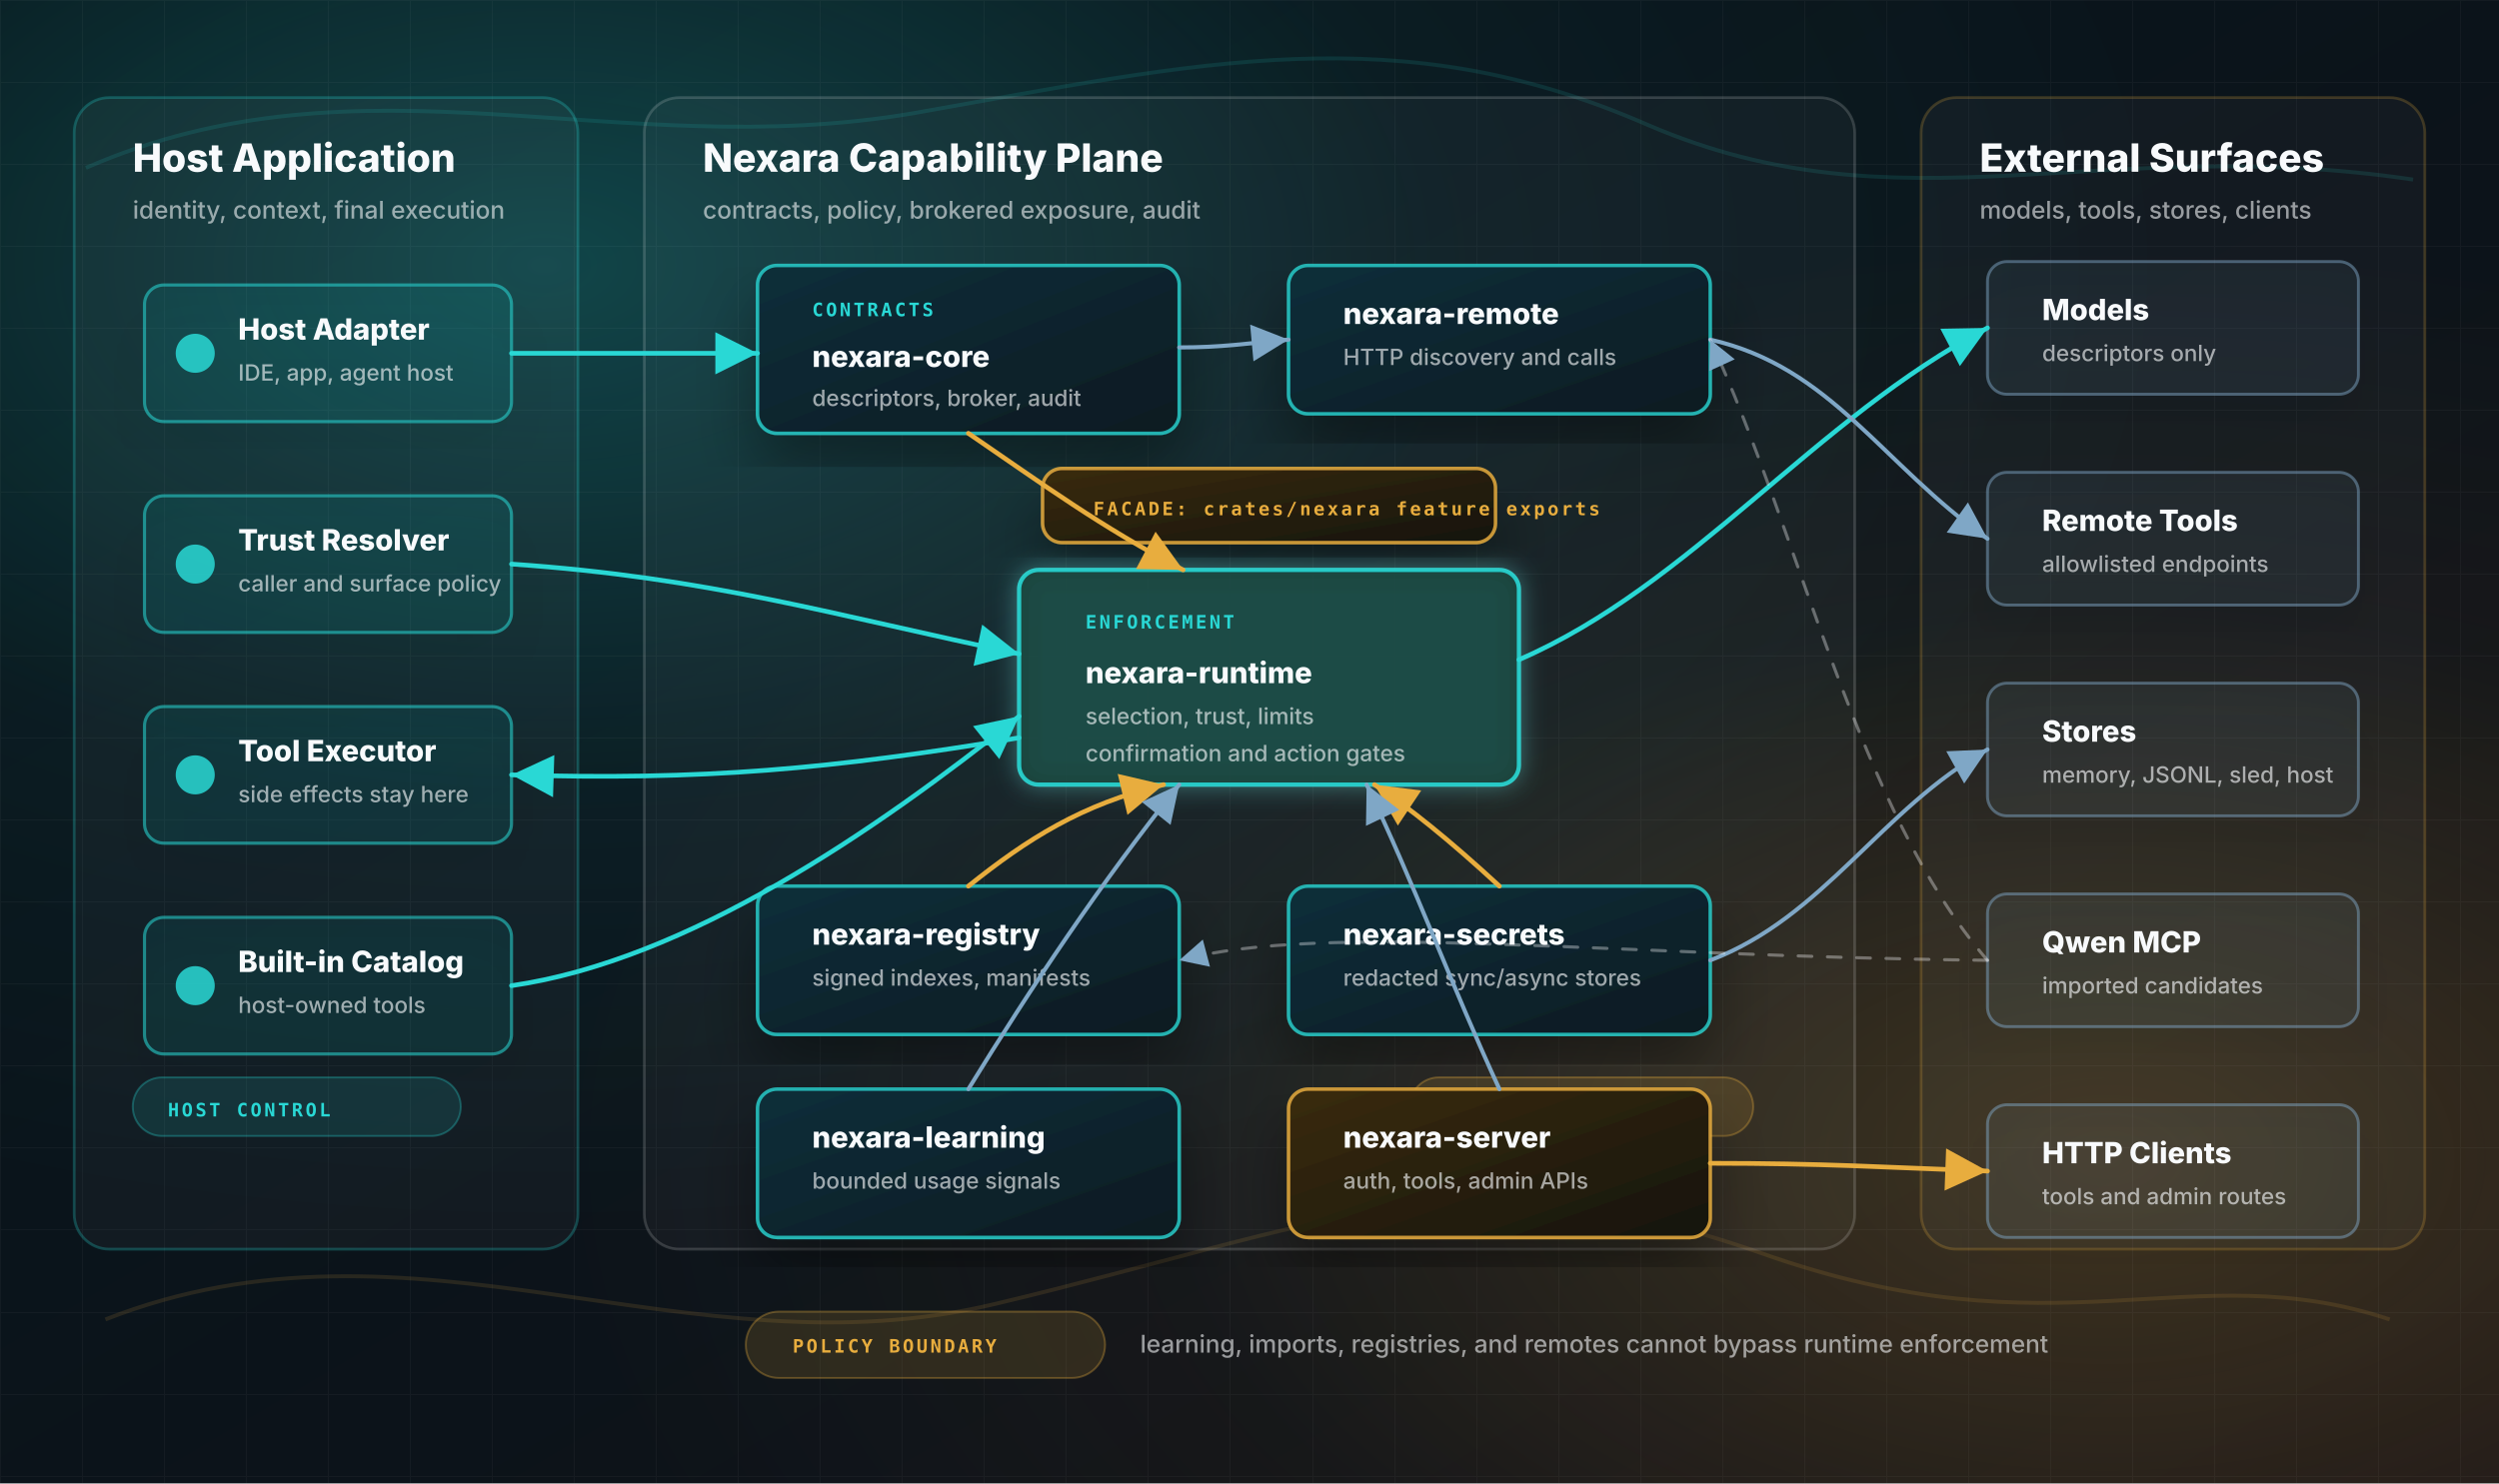
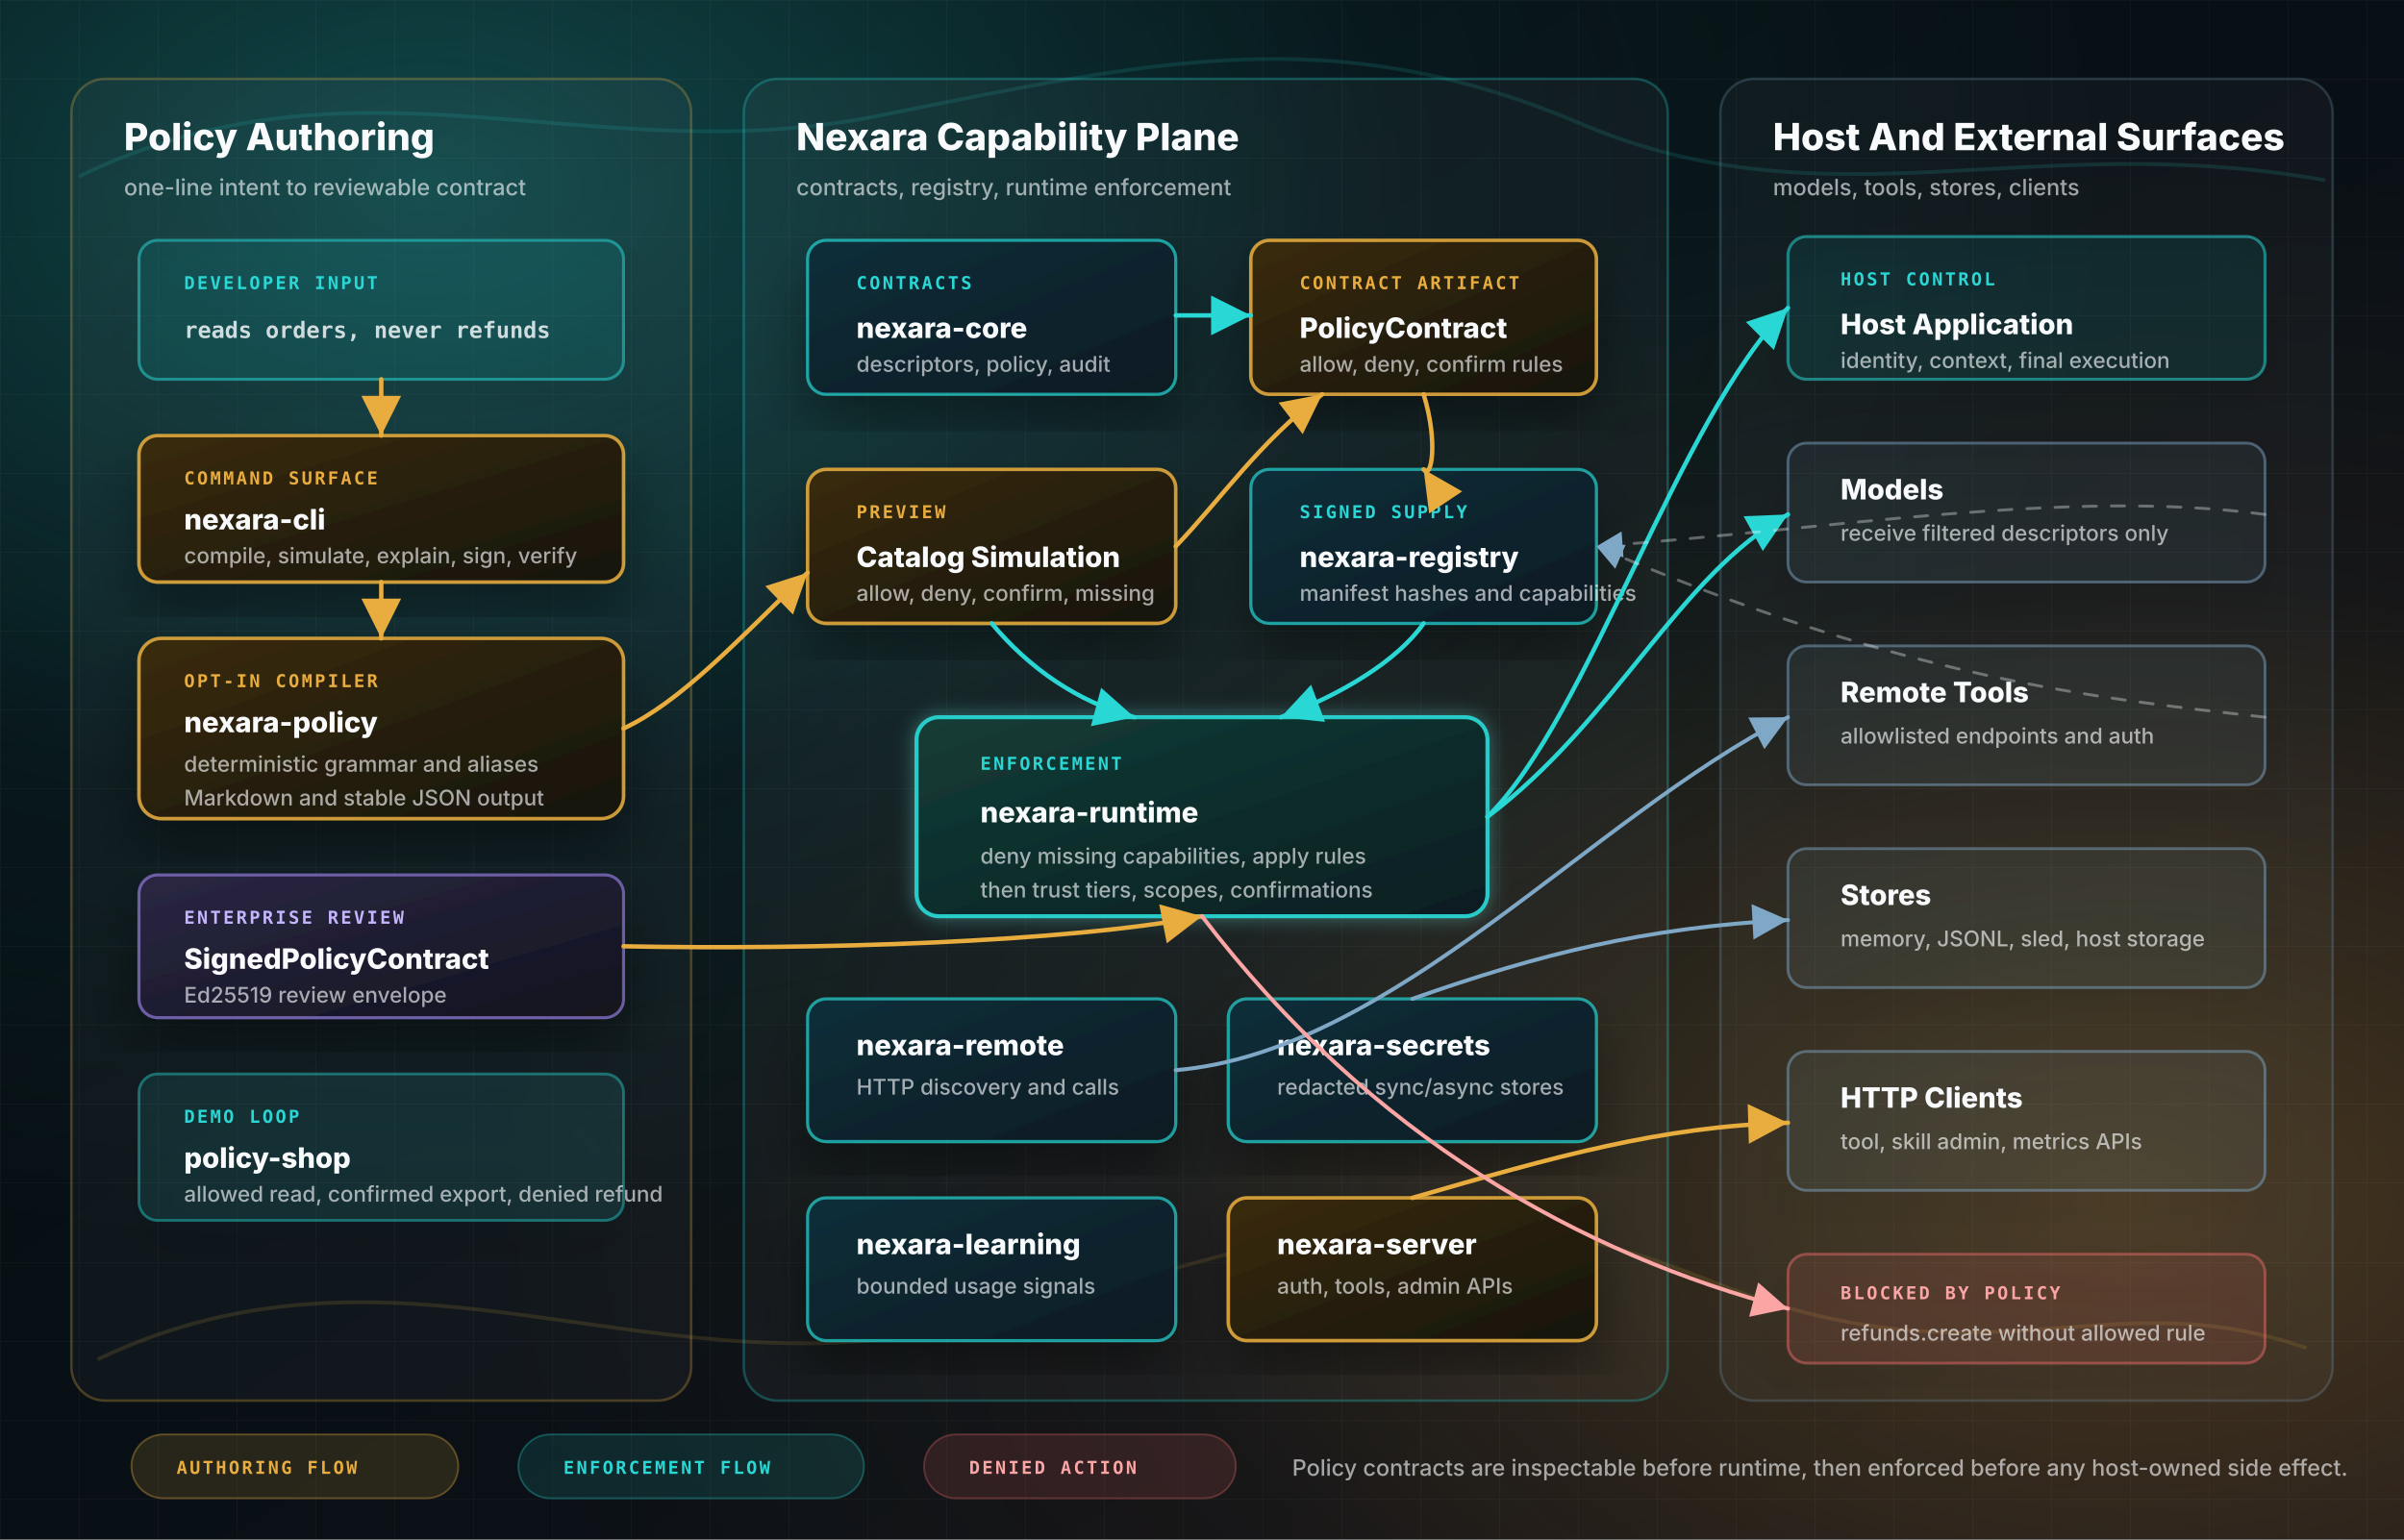
- <svg xmlns="http://www.w3.org/2000/svg" width="1280" height="760" viewBox="0 0 1280 760" role="img" aria-labelledby="title desc">
+ <svg xmlns="http://www.w3.org/2000/svg" width="1280" height="820" viewBox="0 0 1280 820" role="img" aria-labelledby="title desc">
  <defs>
    <linearGradient id="bg" x1="0" y1="0" x2="1" y2="1">
-       <stop offset="0%" stop-color="#071015" />
-       <stop offset="42%" stop-color="#0a141b" />
-       <stop offset="100%" stop-color="#121016" />
-     </linearGradient>
-     <radialGradient id="cyanGlow" cx="22%" cy="18%" r="65%">
-       <stop offset="0%" stop-color="#29d8d5" stop-opacity=".26" />
-       <stop offset="55%" stop-color="#29d8d5" stop-opacity=".05" />
+       <stop offset="0%" stop-color="#05080b" />
+       <stop offset="44%" stop-color="#071015" />
+       <stop offset="100%" stop-color="#141017" />
+     </linearGradient>
+     <radialGradient id="cyanGlow" cx="18%" cy="12%" r="70%">
+       <stop offset="0%" stop-color="#29d8d5" stop-opacity=".30" />
+       <stop offset="58%" stop-color="#29d8d5" stop-opacity=".055" />
      <stop offset="100%" stop-color="#29d8d5" stop-opacity="0" />
    </radialGradient>
-     <radialGradient id="goldGlow" cx="84%" cy="78%" r="62%">
-       <stop offset="0%" stop-color="#e8ad3e" stop-opacity=".22" />
-       <stop offset="60%" stop-color="#e8ad3e" stop-opacity=".04" />
+     <radialGradient id="goldGlow" cx="88%" cy="78%" r="68%">
+       <stop offset="0%" stop-color="#e8ad3e" stop-opacity=".25" />
+       <stop offset="60%" stop-color="#e8ad3e" stop-opacity=".045" />
      <stop offset="100%" stop-color="#e8ad3e" stop-opacity="0" />
    </radialGradient>
    <linearGradient id="coreFill" x1="0" y1="0" x2="1" y2="1">
      <stop offset="0%" stop-color="#102f3a" />
      <stop offset="100%" stop-color="#0a1a22" />
    </linearGradient>
    <linearGradient id="policyFill" x1="0" y1="0" x2="1" y2="1">
      <stop offset="0%" stop-color="#3a2b11" />
      <stop offset="100%" stop-color="#15140e" />
    </linearGradient>
-     <filter id="shadow" x="-20%" y="-20%" width="140%" height="140%">
-       <feDropShadow dx="0" dy="18" stdDeviation="16" flood-color="#000000" flood-opacity=".36" />
+     <linearGradient id="runtimeFill" x1="0" y1="0" x2="1" y2="1">
+       <stop offset="0%" stop-color="#143d36" />
+       <stop offset="100%" stop-color="#091d21" />
+     </linearGradient>
+     <linearGradient id="reviewFill" x1="0" y1="0" x2="1" y2="1">
+       <stop offset="0%" stop-color="#2b2744" />
+       <stop offset="100%" stop-color="#11131d" />
+     </linearGradient>
+     <filter id="shadow" x="-22%" y="-24%" width="144%" height="148%">
+       <feDropShadow dx="0" dy="16" stdDeviation="15" flood-color="#000000" flood-opacity=".38" />
    </filter>
    <filter id="softGlow" x="-40%" y="-40%" width="180%" height="180%">
-       <feGaussianBlur stdDeviation="6" result="blur" />
-       <feColorMatrix in="blur" type="matrix" values="0 0 0 0 0.16 0 0 0 0 0.85 0 0 0 0 0.84 0 0 0 .42 0" />
+       <feGaussianBlur stdDeviation="5" result="blur" />
+       <feColorMatrix in="blur" type="matrix" values="0 0 0 0 0.16 0 0 0 0 0.85 0 0 0 0 0.84 0 0 0 .38 0" />
      <feMerge>
        <feMergeNode />
        <feMergeNode in="SourceGraphic" />
      </feMerge>
    </filter>
    <marker id="arrowCyan" markerWidth="13" markerHeight="13" refX="11" refY="6.5" orient="auto" markerUnits="strokeWidth">
      <path d="M2,2 L11,6.5 L2,11 Z" fill="#29d8d5" />
    </marker>
    <marker id="arrowGold" markerWidth="13" markerHeight="13" refX="11" refY="6.5" orient="auto" markerUnits="strokeWidth">
      <path d="M2,2 L11,6.5 L2,11 Z" fill="#e8ad3e" />
    </marker>
    <marker id="arrowBlue" markerWidth="13" markerHeight="13" refX="11" refY="6.5" orient="auto" markerUnits="strokeWidth">
      <path d="M2,2 L11,6.5 L2,11 Z" fill="#7fa7c6" />
    </marker>
+     <marker id="arrowRose" markerWidth="13" markerHeight="13" refX="11" refY="6.5" orient="auto" markerUnits="strokeWidth">
+       <path d="M2,2 L11,6.5 L2,11 Z" fill="#fca5a5" />
+     </marker>
    <pattern id="grid" width="42" height="42" patternUnits="userSpaceOnUse">
-       <path d="M42 0H0V42" fill="none" stroke="#ffffff" stroke-opacity=".045" stroke-width="1" />
+       <path d="M42 0H0V42" fill="none" stroke="#ffffff" stroke-opacity=".04" stroke-width="1" />
    </pattern>
    <style>
      .title { font: 800 20px ui-sans-serif, system-ui, -apple-system, BlinkMacSystemFont, "Segoe UI", sans-serif; fill: #f8fafc; }
-       .note { font: 500 12.5px ui-sans-serif, system-ui, -apple-system, BlinkMacSystemFont, "Segoe UI", sans-serif; fill: rgba(248, 250, 252, .58); }
-       .lane { fill: rgba(255,255,255,.035); stroke: rgba(255,255,255,.11); stroke-width: 1.4; }
-       .lane-host { stroke: rgba(41,216,213,.26); }
-       .lane-nexara { stroke: rgba(255,255,255,.16); }
-       .lane-external { stroke: rgba(232,173,62,.22); }
-       .node { rx: 10; filter: url(#shadow); }
-       .host { fill: rgba(41,216,213,.08); stroke: rgba(41,216,213,.55); stroke-width: 1.6; }
-       .core { fill: url(#coreFill); stroke: rgba(41,216,213,.78); stroke-width: 1.8; }
-       .runtime { fill: rgba(20,61,54,.92); stroke: rgba(41,216,213,.9); stroke-width: 2.2; filter: url(#softGlow); }
-       .policy { fill: url(#policyFill); stroke: rgba(232,173,62,.84); stroke-width: 1.8; }
+       .section-title { font: 800 16px ui-sans-serif, system-ui, -apple-system, BlinkMacSystemFont, "Segoe UI", sans-serif; fill: #f8fafc; }
+       .note { font: 500 12px ui-sans-serif, system-ui, -apple-system, BlinkMacSystemFont, "Segoe UI", sans-serif; fill: rgba(248,250,252,.62); }
+       .lane { fill: rgba(255,255,255,.035); stroke: rgba(255,255,255,.11); stroke-width: 1.35; }
+       .lane-policy { stroke: rgba(232,173,62,.28); }
+       .lane-runtime { stroke: rgba(41,216,213,.28); }
+       .lane-external { stroke: rgba(127,167,198,.24); }
+       .node { filter: url(#shadow); }
+       .host { fill: rgba(41,216,213,.08); stroke: rgba(41,216,213,.52); stroke-width: 1.6; }
+       .core { fill: url(#coreFill); stroke: rgba(41,216,213,.68); stroke-width: 1.65; }
+       .policy { fill: url(#policyFill); stroke: rgba(232,173,62,.86); stroke-width: 1.85; }
+       .runtime { fill: url(#runtimeFill); stroke: rgba(41,216,213,.92); stroke-width: 2.15; filter: url(#softGlow); }
+       .review { fill: url(#reviewFill); stroke: rgba(167,139,250,.58); stroke-width: 1.6; }
      .external { fill: rgba(127,167,198,.08); stroke: rgba(127,167,198,.48); stroke-width: 1.5; }
+       .audit { fill: rgba(41,216,213,.10); stroke: rgba(41,216,213,.42); stroke-width: 1.5; }
+       .danger { fill: rgba(248,113,113,.10); stroke: rgba(248,113,113,.44); stroke-width: 1.5; }
      .text { font: 800 15px ui-sans-serif, system-ui, -apple-system, BlinkMacSystemFont, "Segoe UI", sans-serif; fill: #f8fafc; }
-       .small { font: 500 11.5px ui-sans-serif, system-ui, -apple-system, BlinkMacSystemFont, "Segoe UI", sans-serif; fill: rgba(248,250,252,.62); }
-       .micro { font: 800 9.5px ui-monospace, "SFMono-Regular", Menlo, monospace; fill: rgba(248,250,252,.7); letter-spacing: .14em; }
+       .small { font: 500 11.5px ui-sans-serif, system-ui, -apple-system, BlinkMacSystemFont, "Segoe UI", sans-serif; fill: rgba(248,250,252,.64); }
+       .micro { font: 800 9.5px ui-monospace, "SFMono-Regular", Menlo, monospace; fill: rgba(248,250,252,.74); letter-spacing: .13em; }
+       .mono { font: 700 12px ui-monospace, "SFMono-Regular", Menlo, monospace; fill: rgba(248,250,252,.82); }
      .cyan { fill: #29d8d5; }
      .gold { fill: #e8ad3e; }
-       .line-cyan { fill: none; stroke: #29d8d5; stroke-width: 2.4; stroke-linecap: round; stroke-linejoin: round; marker-end: url(#arrowCyan); }
-       .line-gold { fill: none; stroke: #e8ad3e; stroke-width: 2.4; stroke-linecap: round; stroke-linejoin: round; marker-end: url(#arrowGold); }
+       .rose { fill: #fca5a5; }
+       .violet { fill: #c4b5fd; }
+       .line-cyan { fill: none; stroke: #29d8d5; stroke-width: 2.35; stroke-linecap: round; stroke-linejoin: round; marker-end: url(#arrowCyan); }
+       .line-gold { fill: none; stroke: #e8ad3e; stroke-width: 2.35; stroke-linecap: round; stroke-linejoin: round; marker-end: url(#arrowGold); }
      .line-blue { fill: none; stroke: #7fa7c6; stroke-width: 2.1; stroke-linecap: round; stroke-linejoin: round; marker-end: url(#arrowBlue); }
-       .line-soft { fill: none; stroke: rgba(248,250,252,.35); stroke-width: 1.6; stroke-linecap: round; stroke-linejoin: round; stroke-dasharray: 7 8; marker-end: url(#arrowBlue); }
-       .chip { fill: rgba(255,255,255,.06); stroke: rgba(255,255,255,.12); }
-       .chip-cyan { fill: rgba(41,216,213,.12); stroke: rgba(41,216,213,.3); }
-       .chip-gold { fill: rgba(232,173,62,.14); stroke: rgba(232,173,62,.32); }
+       .line-rose { fill: none; stroke: #fca5a5; stroke-width: 2.1; stroke-linecap: round; stroke-linejoin: round; marker-end: url(#arrowRose); }
+       .line-soft { fill: none; stroke: rgba(248,250,252,.34); stroke-width: 1.55; stroke-linecap: round; stroke-linejoin: round; stroke-dasharray: 7 8; marker-end: url(#arrowBlue); }
+       .chip { fill: rgba(255,255,255,.055); stroke: rgba(255,255,255,.12); }
+       .chip-cyan { fill: rgba(41,216,213,.12); stroke: rgba(41,216,213,.30); }
+       .chip-gold { fill: rgba(232,173,62,.14); stroke: rgba(232,173,62,.34); }
+       .chip-rose { fill: rgba(248,113,113,.13); stroke: rgba(248,113,113,.28); }
    </style>
  </defs>
-   <rect width="1280" height="760" fill="url(#bg)" />
-   <rect width="1280" height="760" fill="url(#cyanGlow)" />
-   <rect width="1280" height="760" fill="url(#goldGlow)" />
-   <rect width="1280" height="760" fill="url(#grid)" opacity=".8" />
-   <path d="M44 86C186 24 316 84 468 58C615 32 716 8 844 64C974 120 1075 68 1236 92" fill="none" stroke="#29d8d5" stroke-opacity=".12" stroke-width="2" />
-   <path d="M54 676C212 614 352 706 510 668C678 628 748 588 902 642C1054 696 1122 642 1224 676" fill="none" stroke="#e8ad3e" stroke-opacity=".13" stroke-width="2" />
-   <g transform="translate(38 50)">
-     <rect class="lane lane-host" x="0" y="0" width="258" height="590" rx="18" />
-     <text class="title" x="30" y="38">Host Application</text>
-     <text class="note" x="30" y="62">identity, context, final execution</text>
-     <rect class="chip chip-cyan" x="30" y="502" width="168" height="30" rx="15" />
-     <text class="micro cyan" x="48" y="522">HOST CONTROL</text>
-   </g>
-   <g transform="translate(330 50)">
-     <rect class="lane lane-nexara" x="0" y="0" width="620" height="590" rx="18" />
-     <text class="title" x="30" y="38">Nexara Capability Plane</text>
-     <text class="note" x="30" y="62">contracts, policy, brokered exposure, audit</text>
-     <rect class="chip chip-gold" x="392" y="502" width="176" height="30" rx="15" />
-     <text class="micro gold" x="412" y="522">POLICY BOUNDARY</text>
-   </g>
-   <g transform="translate(984 50)">
-     <rect class="lane lane-external" x="0" y="0" width="258" height="590" rx="18" />
-     <text class="title" x="30" y="38">External Surfaces</text>
-     <text class="note" x="30" y="62">models, tools, stores, clients</text>
-   </g>
-   <g>
-     <rect class="node host" x="74" y="146" width="188" height="70" rx="10" />
-     <circle cx="100" cy="181" r="10" fill="#29d8d5" opacity=".85" />
-     <text class="text" x="122" y="174">Host Adapter</text>
-     <text class="small" x="122" y="195">IDE, app, agent host</text>
-     <rect class="node host" x="74" y="254" width="188" height="70" rx="10" />
-     <circle cx="100" cy="289" r="10" fill="#29d8d5" opacity=".85" />
-     <text class="text" x="122" y="282">Trust Resolver</text>
-     <text class="small" x="122" y="303">caller and surface policy</text>
-     <rect class="node host" x="74" y="362" width="188" height="70" rx="10" />
-     <circle cx="100" cy="397" r="10" fill="#29d8d5" opacity=".85" />
-     <text class="text" x="122" y="390">Tool Executor</text>
-     <text class="small" x="122" y="411">side effects stay here</text>
-     <rect class="node host" x="74" y="470" width="188" height="70" rx="10" />
-     <circle cx="100" cy="505" r="10" fill="#29d8d5" opacity=".85" />
-     <text class="text" x="122" y="498">Built-in Catalog</text>
-     <text class="small" x="122" y="519">host-owned tools</text>
-   </g>
-   <g>
-     <rect class="node core" x="388" y="136" width="216" height="86" rx="10" />
-     <text class="micro cyan" x="416" y="162">CONTRACTS</text>
-     <text class="text" x="416" y="188">nexara-core</text>
-     <text class="small" x="416" y="208">descriptors, broker, audit</text>
-     <rect class="node runtime" x="522" y="292" width="256" height="110" rx="12" />
-     <text class="micro cyan" x="556" y="322">ENFORCEMENT</text>
-     <text class="text" x="556" y="350">nexara-runtime</text>
-     <text class="small" x="556" y="371">selection, trust, limits</text>
-     <text class="small" x="556" y="390">confirmation and action gates</text>
-     <rect class="node policy" x="534" y="240" width="232" height="38" rx="10" />
-     <text class="micro gold" x="560" y="264">FACADE: crates/nexara feature exports</text>
-     <rect class="node core" x="388" y="454" width="216" height="76" rx="10" />
-     <text class="text" x="416" y="484">nexara-registry</text>
-     <text class="small" x="416" y="505">signed indexes, manifests</text>
-     <rect class="node core" x="660" y="136" width="216" height="76" rx="10" />
-     <text class="text" x="688" y="166">nexara-remote</text>
-     <text class="small" x="688" y="187">HTTP discovery and calls</text>
-     <rect class="node core" x="660" y="454" width="216" height="76" rx="10" />
-     <text class="text" x="688" y="484">nexara-secrets</text>
-     <text class="small" x="688" y="505">redacted sync/async stores</text>
-     <rect class="node core" x="388" y="558" width="216" height="76" rx="10" />
-     <text class="text" x="416" y="588">nexara-learning</text>
-     <text class="small" x="416" y="609">bounded usage signals</text>
-     <rect class="node policy" x="660" y="558" width="216" height="76" rx="10" />
-     <text class="text" x="688" y="588">nexara-server</text>
-     <text class="small" x="688" y="609">auth, tools, admin APIs</text>
-   </g>
-   <g>
-     <rect class="node external" x="1018" y="134" width="190" height="68" rx="10" />
-     <text class="text" x="1046" y="164">Models</text>
-     <text class="small" x="1046" y="185">descriptors only</text>
-     <rect class="node external" x="1018" y="242" width="190" height="68" rx="10" />
-     <text class="text" x="1046" y="272">Remote Tools</text>
-     <text class="small" x="1046" y="293">allowlisted endpoints</text>
-     <rect class="node external" x="1018" y="350" width="190" height="68" rx="10" />
-     <text class="text" x="1046" y="380">Stores</text>
-     <text class="small" x="1046" y="401">memory, JSONL, sled, host</text>
-     <rect class="node external" x="1018" y="458" width="190" height="68" rx="10" />
-     <text class="text" x="1046" y="488">Qwen MCP</text>
-     <text class="small" x="1046" y="509">imported candidates</text>
-     <rect class="node external" x="1018" y="566" width="190" height="68" rx="10" />
-     <text class="text" x="1046" y="596">HTTP Clients</text>
-     <text class="small" x="1046" y="617">tools and admin routes</text>
-   </g>
-   <path class="line-cyan" d="M262 181 C308 181 328 181 388 181" />
-   <path class="line-cyan" d="M262 289 C364 296 426 315 522 335" />
-   <path class="line-cyan" d="M522 378 C426 394 360 400 262 397" />
-   <path class="line-cyan" d="M262 505 C352 492 448 426 522 367" />
-   <path class="line-blue" d="M604 178 C626 178 638 176 660 174" />
-   <path class="line-gold" d="M496 222 C534 248 564 270 606 292" />
-   <path class="line-gold" d="M496 454 C526 430 554 412 596 402" />
-   <path class="line-gold" d="M768 454 C742 430 722 414 704 402" />
-   <path class="line-blue" d="M496 558 C528 506 564 452 604 402" />
-   <path class="line-blue" d="M768 558 C744 506 724 452 700 402" />
-   <path class="line-cyan" d="M778 338 C866 300 930 214 1018 168" />
-   <path class="line-blue" d="M876 174 C938 188 964 238 1018 276" />
-   <path class="line-blue" d="M876 492 C934 470 964 414 1018 384" />
-   <path class="line-gold" d="M876 596 C934 596 964 598 1018 600" />
-   <path class="line-soft" d="M1018 492 C952 416 922 274 876 174" />
-   <path class="line-soft" d="M1018 492 C824 490 680 472 604 492" />
-   <rect class="chip chip-gold" x="382" y="672" width="184" height="34" rx="17" />
-   <text class="micro gold" x="406" y="693">POLICY BOUNDARY</text>
-   <text class="note" x="584" y="693">learning, imports, registries, and remotes cannot bypass runtime enforcement</text>
+   <rect width="1280" height="820" fill="url(#bg)" />
+   <rect width="1280" height="820" fill="url(#cyanGlow)" />
+   <rect width="1280" height="820" fill="url(#goldGlow)" />
+   <rect width="1280" height="820" fill="url(#grid)" opacity=".78" />
+   <path d="M42 94C190 22 314 92 466 62C616 32 710 10 842 66C974 122 1082 68 1238 96" fill="none" stroke="#29d8d5" stroke-opacity=".13" stroke-width="2" />
+   <path d="M52 724C216 646 352 748 522 704C688 662 754 620 910 682C1058 742 1120 680 1228 718" fill="none" stroke="#e8ad3e" stroke-opacity=".14" stroke-width="2" />
+   <g transform="translate(38 42)">
+     <rect class="lane lane-policy" x="0" y="0" width="330" height="704" rx="18" />
+     <text class="title" x="28" y="38">Policy Authoring</text>
+     <text class="note" x="28" y="62">one-line intent to reviewable contract</text>
+   </g>
+   <g transform="translate(396 42)">
+     <rect class="lane lane-runtime" x="0" y="0" width="492" height="704" rx="18" />
+     <text class="title" x="28" y="38">Nexara Capability Plane</text>
+     <text class="note" x="28" y="62">contracts, registry, runtime enforcement</text>
+   </g>
+   <g transform="translate(916 42)">
+     <rect class="lane lane-external" x="0" y="0" width="326" height="704" rx="18" />
+     <text class="title" x="28" y="38">Host And External Surfaces</text>
+     <text class="note" x="28" y="62">models, tools, stores, clients</text>
+   </g>
+   <g>
+     <rect class="node host" x="74" y="128" width="258" height="74" rx="10" />
+     <text class="micro cyan" x="98" y="154">DEVELOPER INPUT</text>
+     <text class="mono" x="98" y="180">reads orders, never refunds</text>
+     <rect class="node policy" x="74" y="232" width="258" height="78" rx="10" />
+     <text class="micro gold" x="98" y="258">COMMAND SURFACE</text>
+     <text class="text" x="98" y="282">nexara-cli</text>
+     <text class="small" x="98" y="300">compile, simulate, explain, sign, verify</text>
+     <rect class="node policy" x="74" y="340" width="258" height="96" rx="12" />
+     <text class="micro gold" x="98" y="366">OPT-IN COMPILER</text>
+     <text class="text" x="98" y="390">nexara-policy</text>
+     <text class="small" x="98" y="411">deterministic grammar and aliases</text>
+     <text class="small" x="98" y="429">Markdown and stable JSON output</text>
+     <rect class="node review" x="74" y="466" width="258" height="76" rx="10" />
+     <text class="micro violet" x="98" y="492">ENTERPRISE REVIEW</text>
+     <text class="text" x="98" y="516">SignedPolicyContract</text>
+     <text class="small" x="98" y="534">Ed25519 review envelope</text>
+     <rect class="node audit" x="74" y="572" width="258" height="78" rx="10" />
+     <text class="micro cyan" x="98" y="598">DEMO LOOP</text>
+     <text class="text" x="98" y="622">policy-shop</text>
+     <text class="small" x="98" y="640">allowed read, confirmed export, denied refund</text>
+   </g>
+   <g>
+     <rect class="node core" x="430" y="128" width="196" height="82" rx="10" />
+     <text class="micro cyan" x="456" y="154">CONTRACTS</text>
+     <text class="text" x="456" y="180">nexara-core</text>
+     <text class="small" x="456" y="198">descriptors, policy, audit</text>
+     <rect class="node policy" x="666" y="128" width="184" height="82" rx="10" />
+     <text class="micro gold" x="692" y="154">CONTRACT ARTIFACT</text>
+     <text class="text" x="692" y="180">PolicyContract</text>
+     <text class="small" x="692" y="198">allow, deny, confirm rules</text>
+     <rect class="node policy" x="430" y="250" width="196" height="82" rx="10" />
+     <text class="micro gold" x="456" y="276">PREVIEW</text>
+     <text class="text" x="456" y="302">Catalog Simulation</text>
+     <text class="small" x="456" y="320">allow, deny, confirm, missing</text>
+     <rect class="node core" x="666" y="250" width="184" height="82" rx="10" />
+     <text class="micro cyan" x="692" y="276">SIGNED SUPPLY</text>
+     <text class="text" x="692" y="302">nexara-registry</text>
+     <text class="small" x="692" y="320">manifest hashes and capabilities</text>
+     <rect class="node runtime" x="488" y="382" width="304" height="106" rx="12" />
+     <text class="micro cyan" x="522" y="410">ENFORCEMENT</text>
+     <text class="text" x="522" y="438">nexara-runtime</text>
+     <text class="small" x="522" y="460">deny missing capabilities, apply rules</text>
+     <text class="small" x="522" y="478">then trust tiers, scopes, confirmations</text>
+     <rect class="node core" x="430" y="532" width="196" height="76" rx="10" />
+     <text class="text" x="456" y="562">nexara-remote</text>
+     <text class="small" x="456" y="583">HTTP discovery and calls</text>
+     <rect class="node core" x="654" y="532" width="196" height="76" rx="10" />
+     <text class="text" x="680" y="562">nexara-secrets</text>
+     <text class="small" x="680" y="583">redacted sync/async stores</text>
+     <rect class="node core" x="430" y="638" width="196" height="76" rx="10" />
+     <text class="text" x="456" y="668">nexara-learning</text>
+     <text class="small" x="456" y="689">bounded usage signals</text>
+     <rect class="node policy" x="654" y="638" width="196" height="76" rx="10" />
+     <text class="text" x="680" y="668">nexara-server</text>
+     <text class="small" x="680" y="689">auth, tools, admin APIs</text>
+   </g>
+   <g>
+     <rect class="node host" x="952" y="126" width="254" height="76" rx="10" />
+     <text class="micro cyan" x="980" y="152">HOST CONTROL</text>
+     <text class="text" x="980" y="178">Host Application</text>
+     <text class="small" x="980" y="196">identity, context, final execution</text>
+     <rect class="node external" x="952" y="236" width="254" height="74" rx="10" />
+     <text class="text" x="980" y="266">Models</text>
+     <text class="small" x="980" y="288">receive filtered descriptors only</text>
+     <rect class="node external" x="952" y="344" width="254" height="74" rx="10" />
+     <text class="text" x="980" y="374">Remote Tools</text>
+     <text class="small" x="980" y="396">allowlisted endpoints and auth</text>
+     <rect class="node external" x="952" y="452" width="254" height="74" rx="10" />
+     <text class="text" x="980" y="482">Stores</text>
+     <text class="small" x="980" y="504">memory, JSONL, sled, host storage</text>
+     <rect class="node external" x="952" y="560" width="254" height="74" rx="10" />
+     <text class="text" x="980" y="590">HTTP Clients</text>
+     <text class="small" x="980" y="612">tool, skill admin, metrics APIs</text>
+     <rect class="node danger" x="952" y="668" width="254" height="58" rx="10" />
+     <text class="micro rose" x="980" y="692">BLOCKED BY POLICY</text>
+     <text class="small" x="980" y="714">refunds.create without allowed rule</text>
+   </g>
+   <path class="line-gold" d="M203 202 L203 232" />
+   <path class="line-gold" d="M203 310 L203 340" />
+   <path class="line-gold" d="M332 388 C362 374 392 342 430 305" />
+   <path class="line-gold" d="M626 291 C650 266 670 236 704 210" />
+   <path class="line-gold" d="M758 210 C766 236 762 256 758 250" />
+   <path class="line-gold" d="M332 504 C432 506 568 502 640 488" />
+   <path class="line-cyan" d="M626 168 C638 168 650 168 666 168" />
+   <path class="line-cyan" d="M758 332 C744 352 714 370 682 382" />
+   <path class="line-cyan" d="M528 332 C548 356 574 374 604 382" />
+   <path class="line-cyan" d="M792 435 C846 382 894 222 952 164" />
+   <path class="line-cyan" d="M792 435 C860 384 894 306 952 274" />
+   <path class="line-blue" d="M626 570 C742 560 846 436 952 382" />
+   <path class="line-blue" d="M752 532 C820 508 876 494 952 490" />
+   <path class="line-gold" d="M752 638 C828 616 884 600 952 598" />
+   <path class="line-rose" d="M640 488 C730 606 842 668 952 697" />
+   <path class="line-soft" d="M1206 274 C1102 260 974 282 850 291" />
+   <path class="line-soft" d="M1206 382 C1118 372 1014 362 850 291" />
+   <g>
+     <rect class="chip chip-gold" x="70" y="764" width="174" height="34" rx="17" />
+     <text class="micro gold" x="94" y="785">AUTHORING FLOW</text>
+     <rect class="chip chip-cyan" x="276" y="764" width="184" height="34" rx="17" />
+     <text class="micro cyan" x="300" y="785">ENFORCEMENT FLOW</text>
+     <rect class="chip chip-rose" x="492" y="764" width="166" height="34" rx="17" />
+     <text class="micro rose" x="516" y="785">DENIED ACTION</text>
+     <text class="note" x="688" y="786">Policy contracts are inspectable before runtime, then enforced before any host-owned side effect.</text>
+   </g>
</svg>
